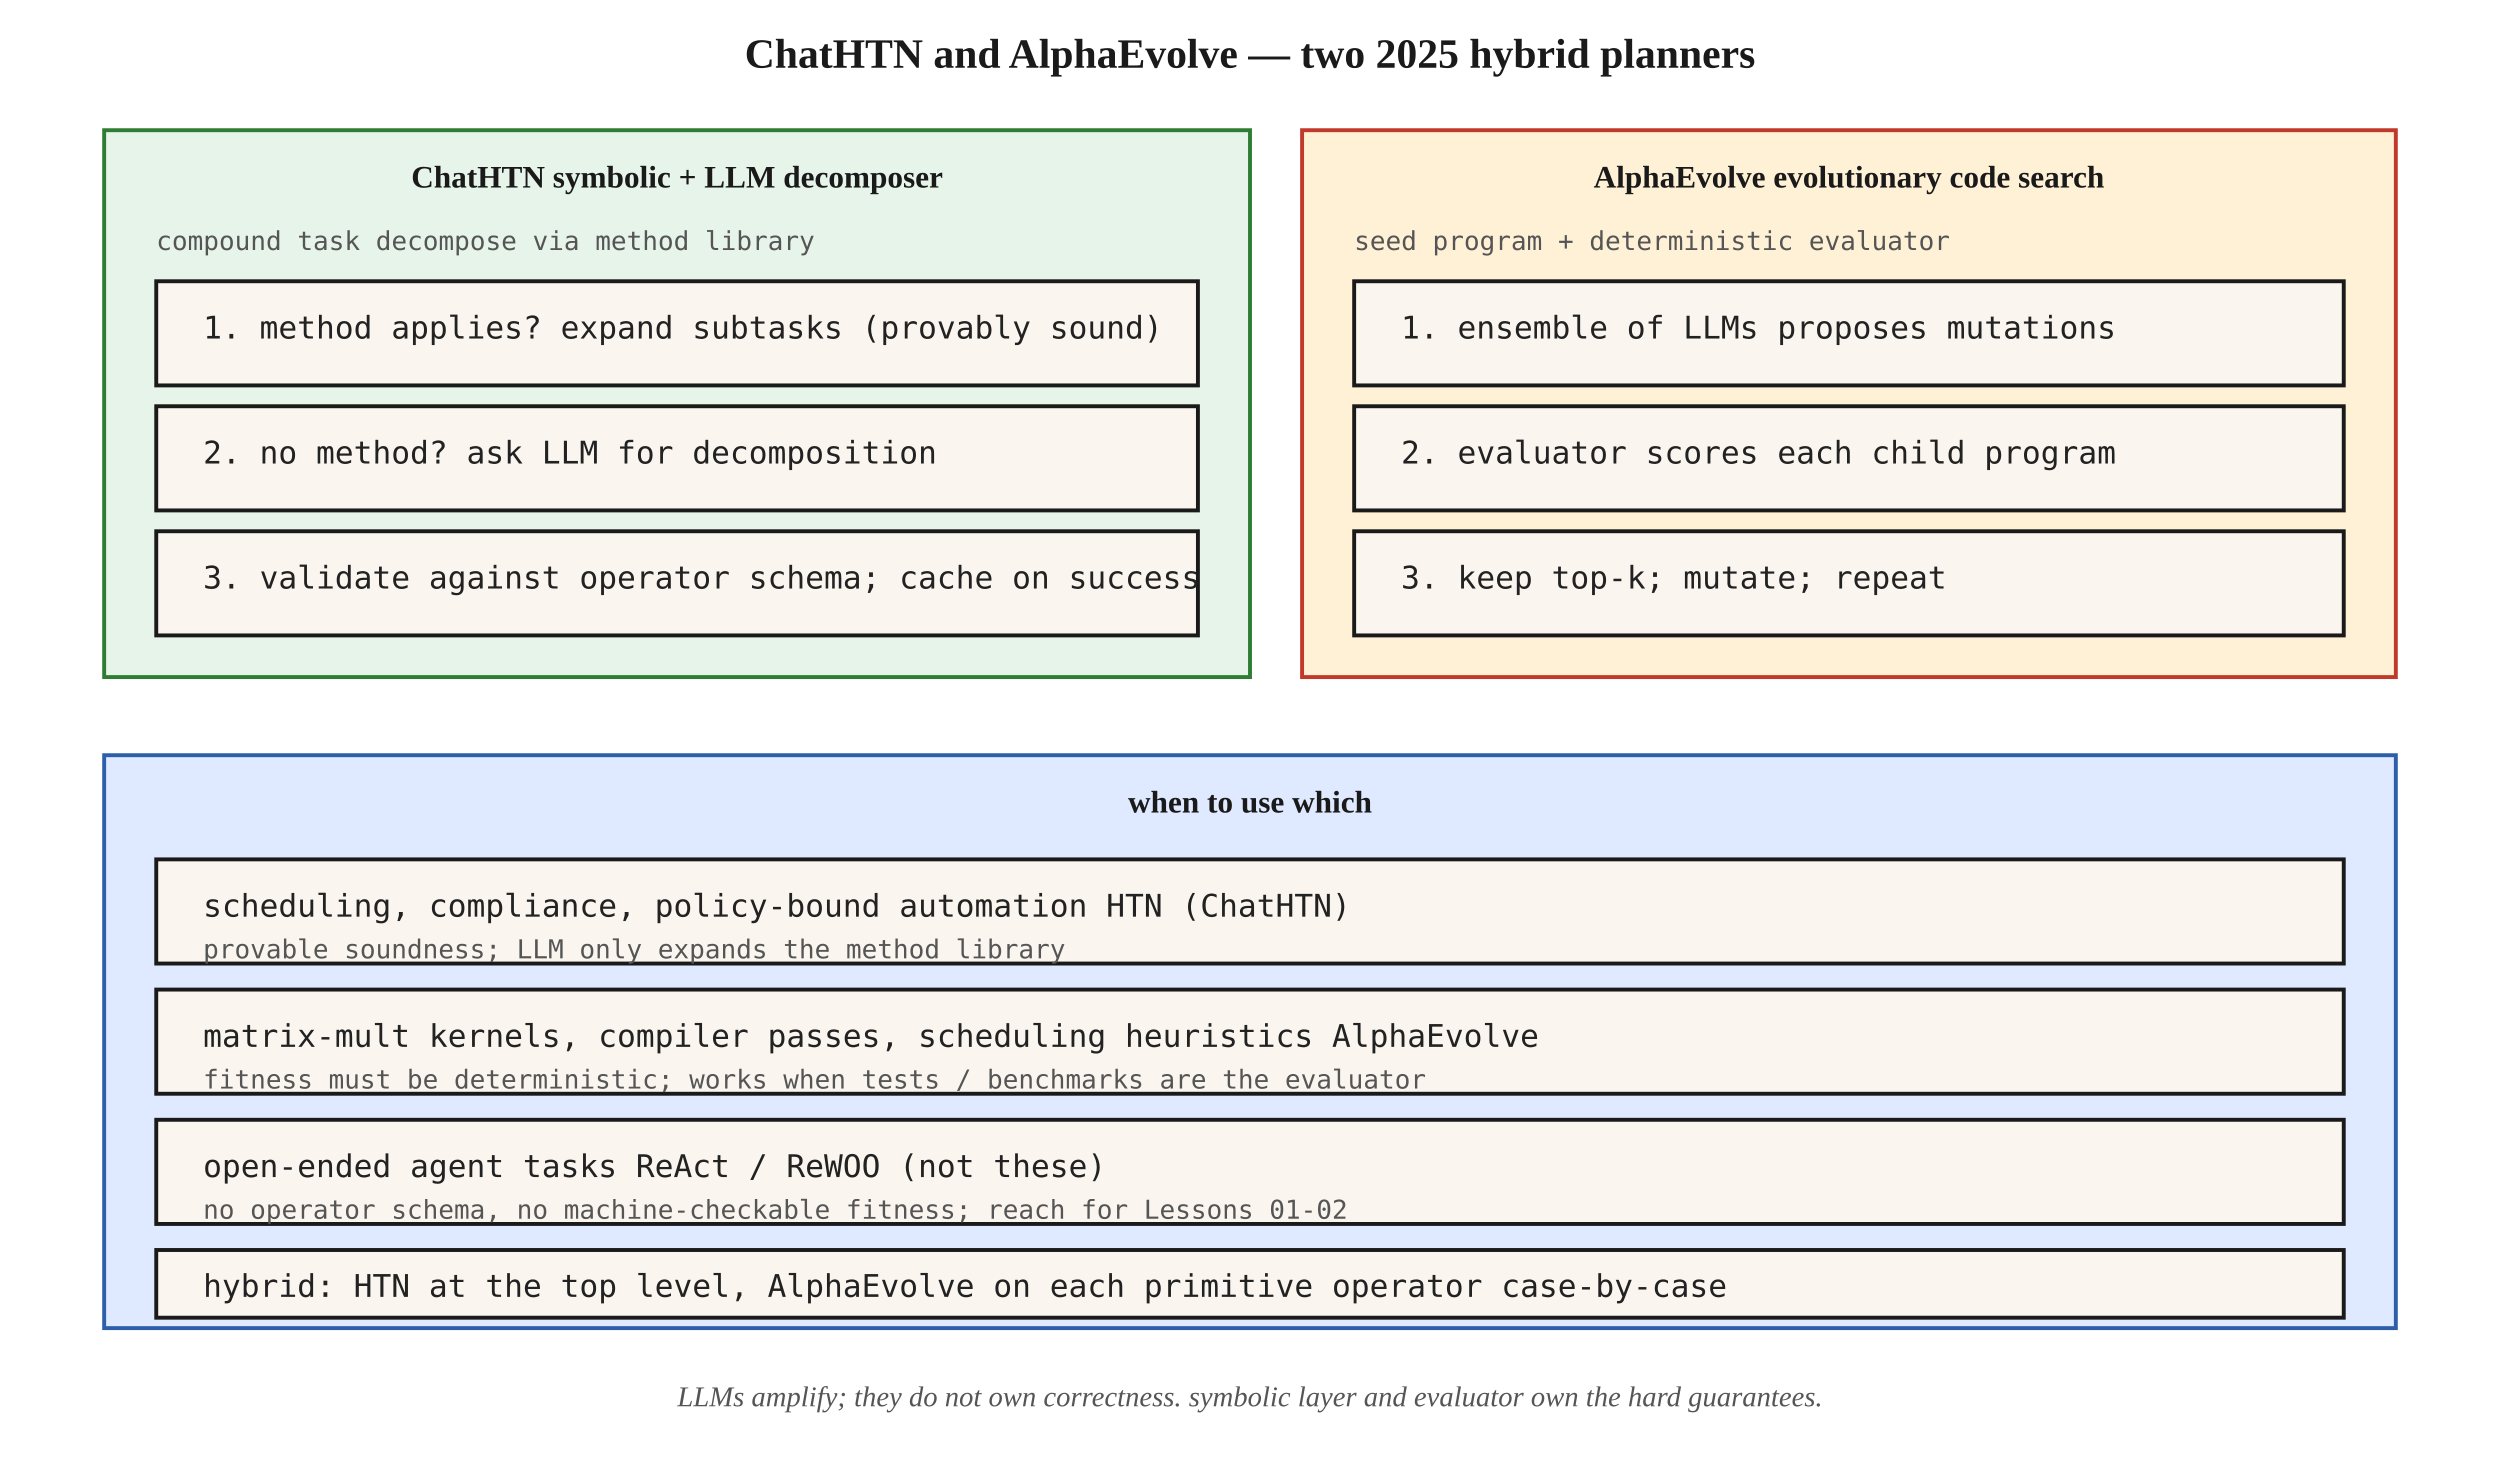
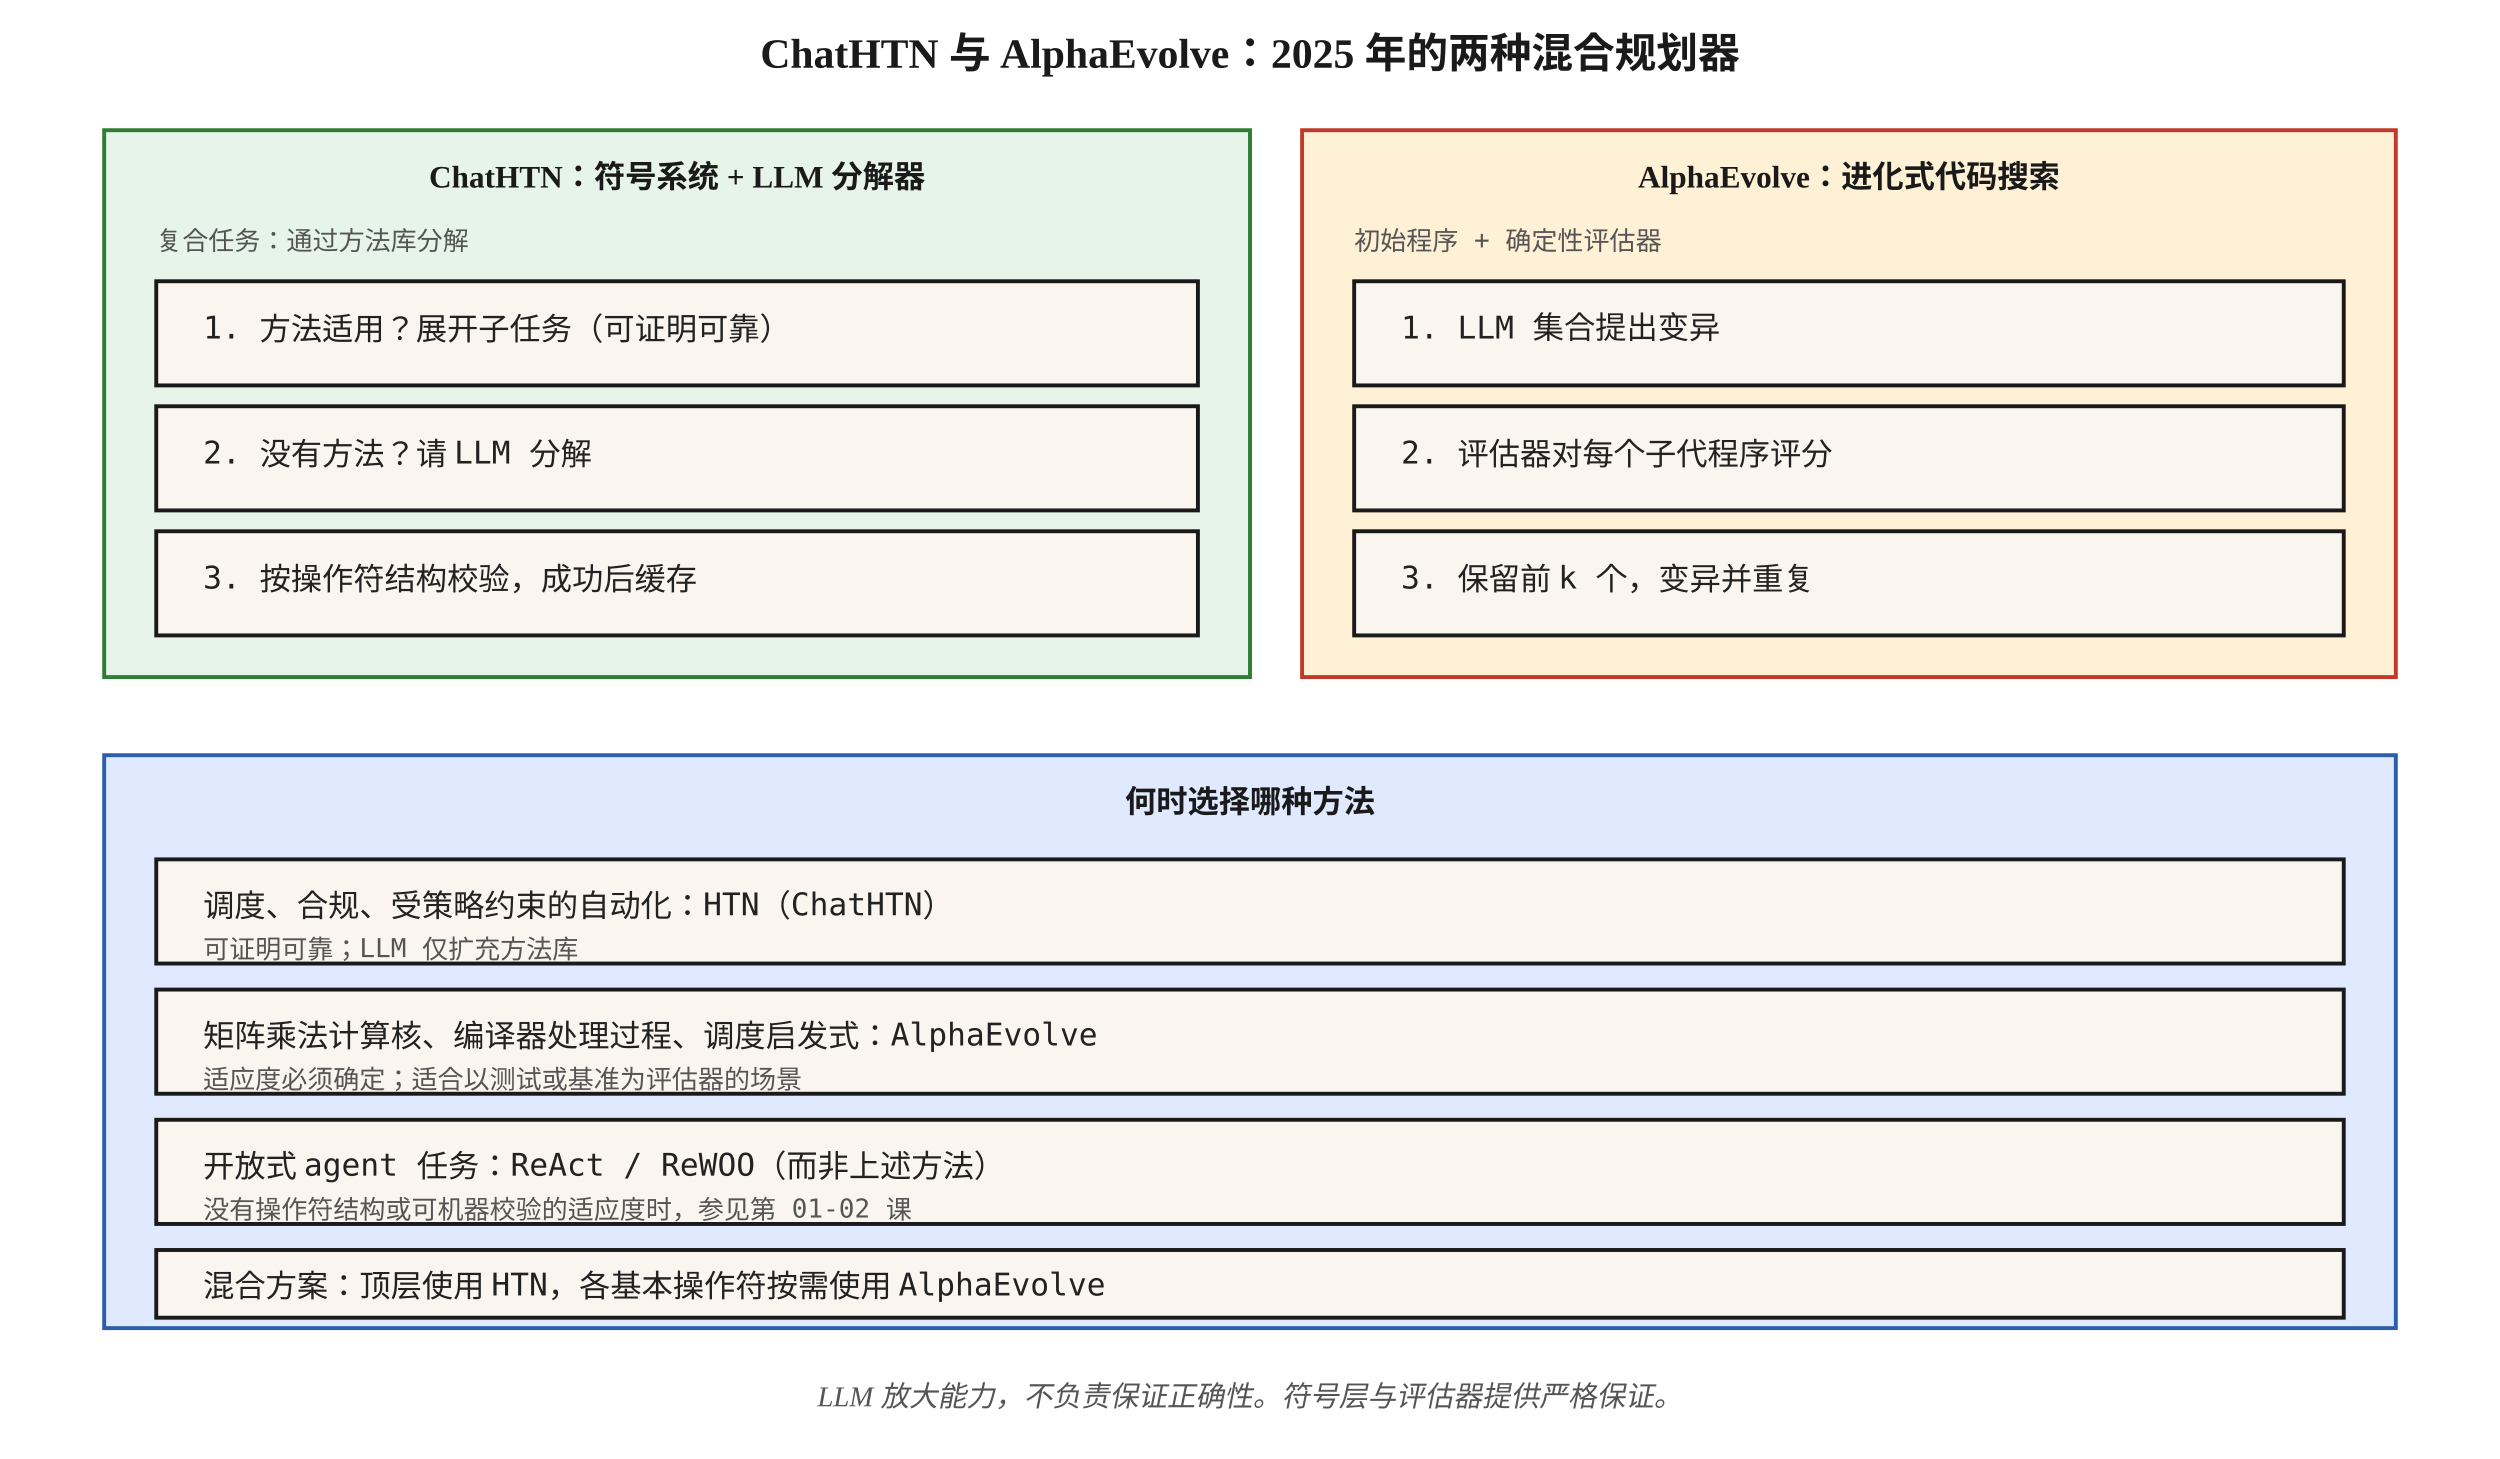
<svg xmlns="http://www.w3.org/2000/svg" viewBox="0 0 960 560" font-family="Georgia, 'Times New Roman', serif">
  <defs>
    <marker id="arrow" viewBox="0 0 10 10" refX="9" refY="5" markerWidth="6" markerHeight="6" orient="auto">
      <path d="M0,0 L10,5 L0,10 z" fill="#1a1a1a" />
    </marker>
    <style>
      .box { fill: #faf6ef; stroke: #1a1a1a; stroke-width: 1.5; }
      .htn { fill: #e6f4ea; stroke: #2e7d32; stroke-width: 1.5; }
      .ev { fill: #fff1d6; stroke: #c0392b; stroke-width: 1.5; }
      .compare { fill: #dfe9ff; stroke: #2c5ea9; stroke-width: 1.5; }
      .step { font-size: 12px; font-family: 'Menlo', monospace; fill: #222; }
      .small { font-size: 10px; font-family: 'Menlo', monospace; fill: #555; }
      .caption { font-size: 11px; fill: #555; font-style: italic; }
      .title { font-size: 16px; font-weight: 700; fill: #1a1a1a; }
      .head { font-size: 12px; font-weight: 700; fill: #1a1a1a; }
    </style>
  </defs>
-   <text x="480" y="26" text-anchor="middle" class="title">ChatHTN and AlphaEvolve — two 2025 hybrid planners</text>
+   <text x="480" y="26" text-anchor="middle" class="title">ChatHTN 与 AlphaEvolve：2025 年的两种混合规划器</text>
  <rect x="40" y="50" width="440" height="210" class="htn" />
-   <text x="260" y="72" text-anchor="middle" class="head">ChatHTN  symbolic + LLM decomposer</text>
-   <text x="60" y="96" class="small">compound task  decompose via method library</text>
+   <text x="260" y="72" text-anchor="middle" class="head">ChatHTN：符号系统 + LLM 分解器</text>
+   <text x="60" y="96" class="small">复合任务：通过方法库分解</text>
  <rect x="60" y="108" width="400" height="40" class="box" />
-   <text x="78" y="130" class="step">1. method applies?  expand subtasks (provably sound)</text>
+   <text x="78" y="130" class="step">1. 方法适用？展开子任务（可证明可靠）</text>
  <rect x="60" y="156" width="400" height="40" class="box" />
-   <text x="78" y="178" class="step">2. no method?  ask LLM for decomposition</text>
+   <text x="78" y="178" class="step">2. 没有方法？请 LLM 分解</text>
  <rect x="60" y="204" width="400" height="40" class="box" />
-   <text x="78" y="226" class="step">3. validate against operator schema; cache on success</text>
+   <text x="78" y="226" class="step">3. 按操作符结构校验，成功后缓存</text>
  <rect x="500" y="50" width="420" height="210" class="ev" />
-   <text x="710" y="72" text-anchor="middle" class="head">AlphaEvolve  evolutionary code search</text>
-   <text x="520" y="96" class="small">seed program + deterministic evaluator</text>
+   <text x="710" y="72" text-anchor="middle" class="head">AlphaEvolve：进化式代码搜索</text>
+   <text x="520" y="96" class="small">初始程序 + 确定性评估器</text>
  <rect x="520" y="108" width="380" height="40" class="box" />
-   <text x="538" y="130" class="step">1. ensemble of LLMs proposes mutations</text>
+   <text x="538" y="130" class="step">1. LLM 集合提出变异</text>
  <rect x="520" y="156" width="380" height="40" class="box" />
-   <text x="538" y="178" class="step">2. evaluator scores each child program</text>
+   <text x="538" y="178" class="step">2. 评估器对每个子代程序评分</text>
  <rect x="520" y="204" width="380" height="40" class="box" />
-   <text x="538" y="226" class="step">3. keep top-k; mutate; repeat</text>
+   <text x="538" y="226" class="step">3. 保留前 k 个，变异并重复</text>
  <rect x="40" y="290" width="880" height="220" class="compare" />
-   <text x="480" y="312" text-anchor="middle" class="head">when to use which</text>
+   <text x="480" y="312" text-anchor="middle" class="head">何时选择哪种方法</text>
  <rect x="60" y="330" width="840" height="40" class="box" />
-   <text x="78" y="352" class="step">scheduling, compliance, policy-bound automation  HTN (ChatHTN)</text>
-   <text x="78" y="368" class="small">provable soundness; LLM only expands the method library</text>
+   <text x="78" y="352" class="step">调度、合规、受策略约束的自动化：HTN（ChatHTN）</text>
+   <text x="78" y="368" class="small">可证明可靠；LLM 仅扩充方法库</text>
  <rect x="60" y="380" width="840" height="40" class="box" />
-   <text x="78" y="402" class="step">matrix-mult kernels, compiler passes, scheduling heuristics  AlphaEvolve</text>
-   <text x="78" y="418" class="small">fitness must be deterministic; works when tests / benchmarks are the evaluator</text>
+   <text x="78" y="402" class="step">矩阵乘法计算核、编译器处理过程、调度启发式：AlphaEvolve</text>
+   <text x="78" y="418" class="small">适应度必须确定；适合以测试或基准为评估器的场景</text>
  <rect x="60" y="430" width="840" height="40" class="box" />
-   <text x="78" y="452" class="step">open-ended agent tasks  ReAct / ReWOO (not these)</text>
-   <text x="78" y="468" class="small">no operator schema, no machine-checkable fitness; reach for Lessons 01-02</text>
+   <text x="78" y="452" class="step">开放式 agent 任务：ReAct / ReWOO（而非上述方法）</text>
+   <text x="78" y="468" class="small">没有操作符结构或可机器校验的适应度时，参见第 01-02 课</text>
  <rect x="60" y="480" width="840" height="26" class="box" />
-   <text x="78" y="498" class="step">hybrid: HTN at the top level, AlphaEvolve on each primitive operator  case-by-case</text>
-   <text x="480" y="540" text-anchor="middle" class="caption">LLMs amplify; they do not own correctness. symbolic layer and evaluator own the hard guarantees.</text>
+   <text x="78" y="498" class="step">混合方案：顶层使用 HTN，各基本操作符按需使用 AlphaEvolve</text>
+   <text x="480" y="540" text-anchor="middle" class="caption">LLM 放大能力，不负责保证正确性。符号层与评估器提供严格保证。</text>
</svg>
